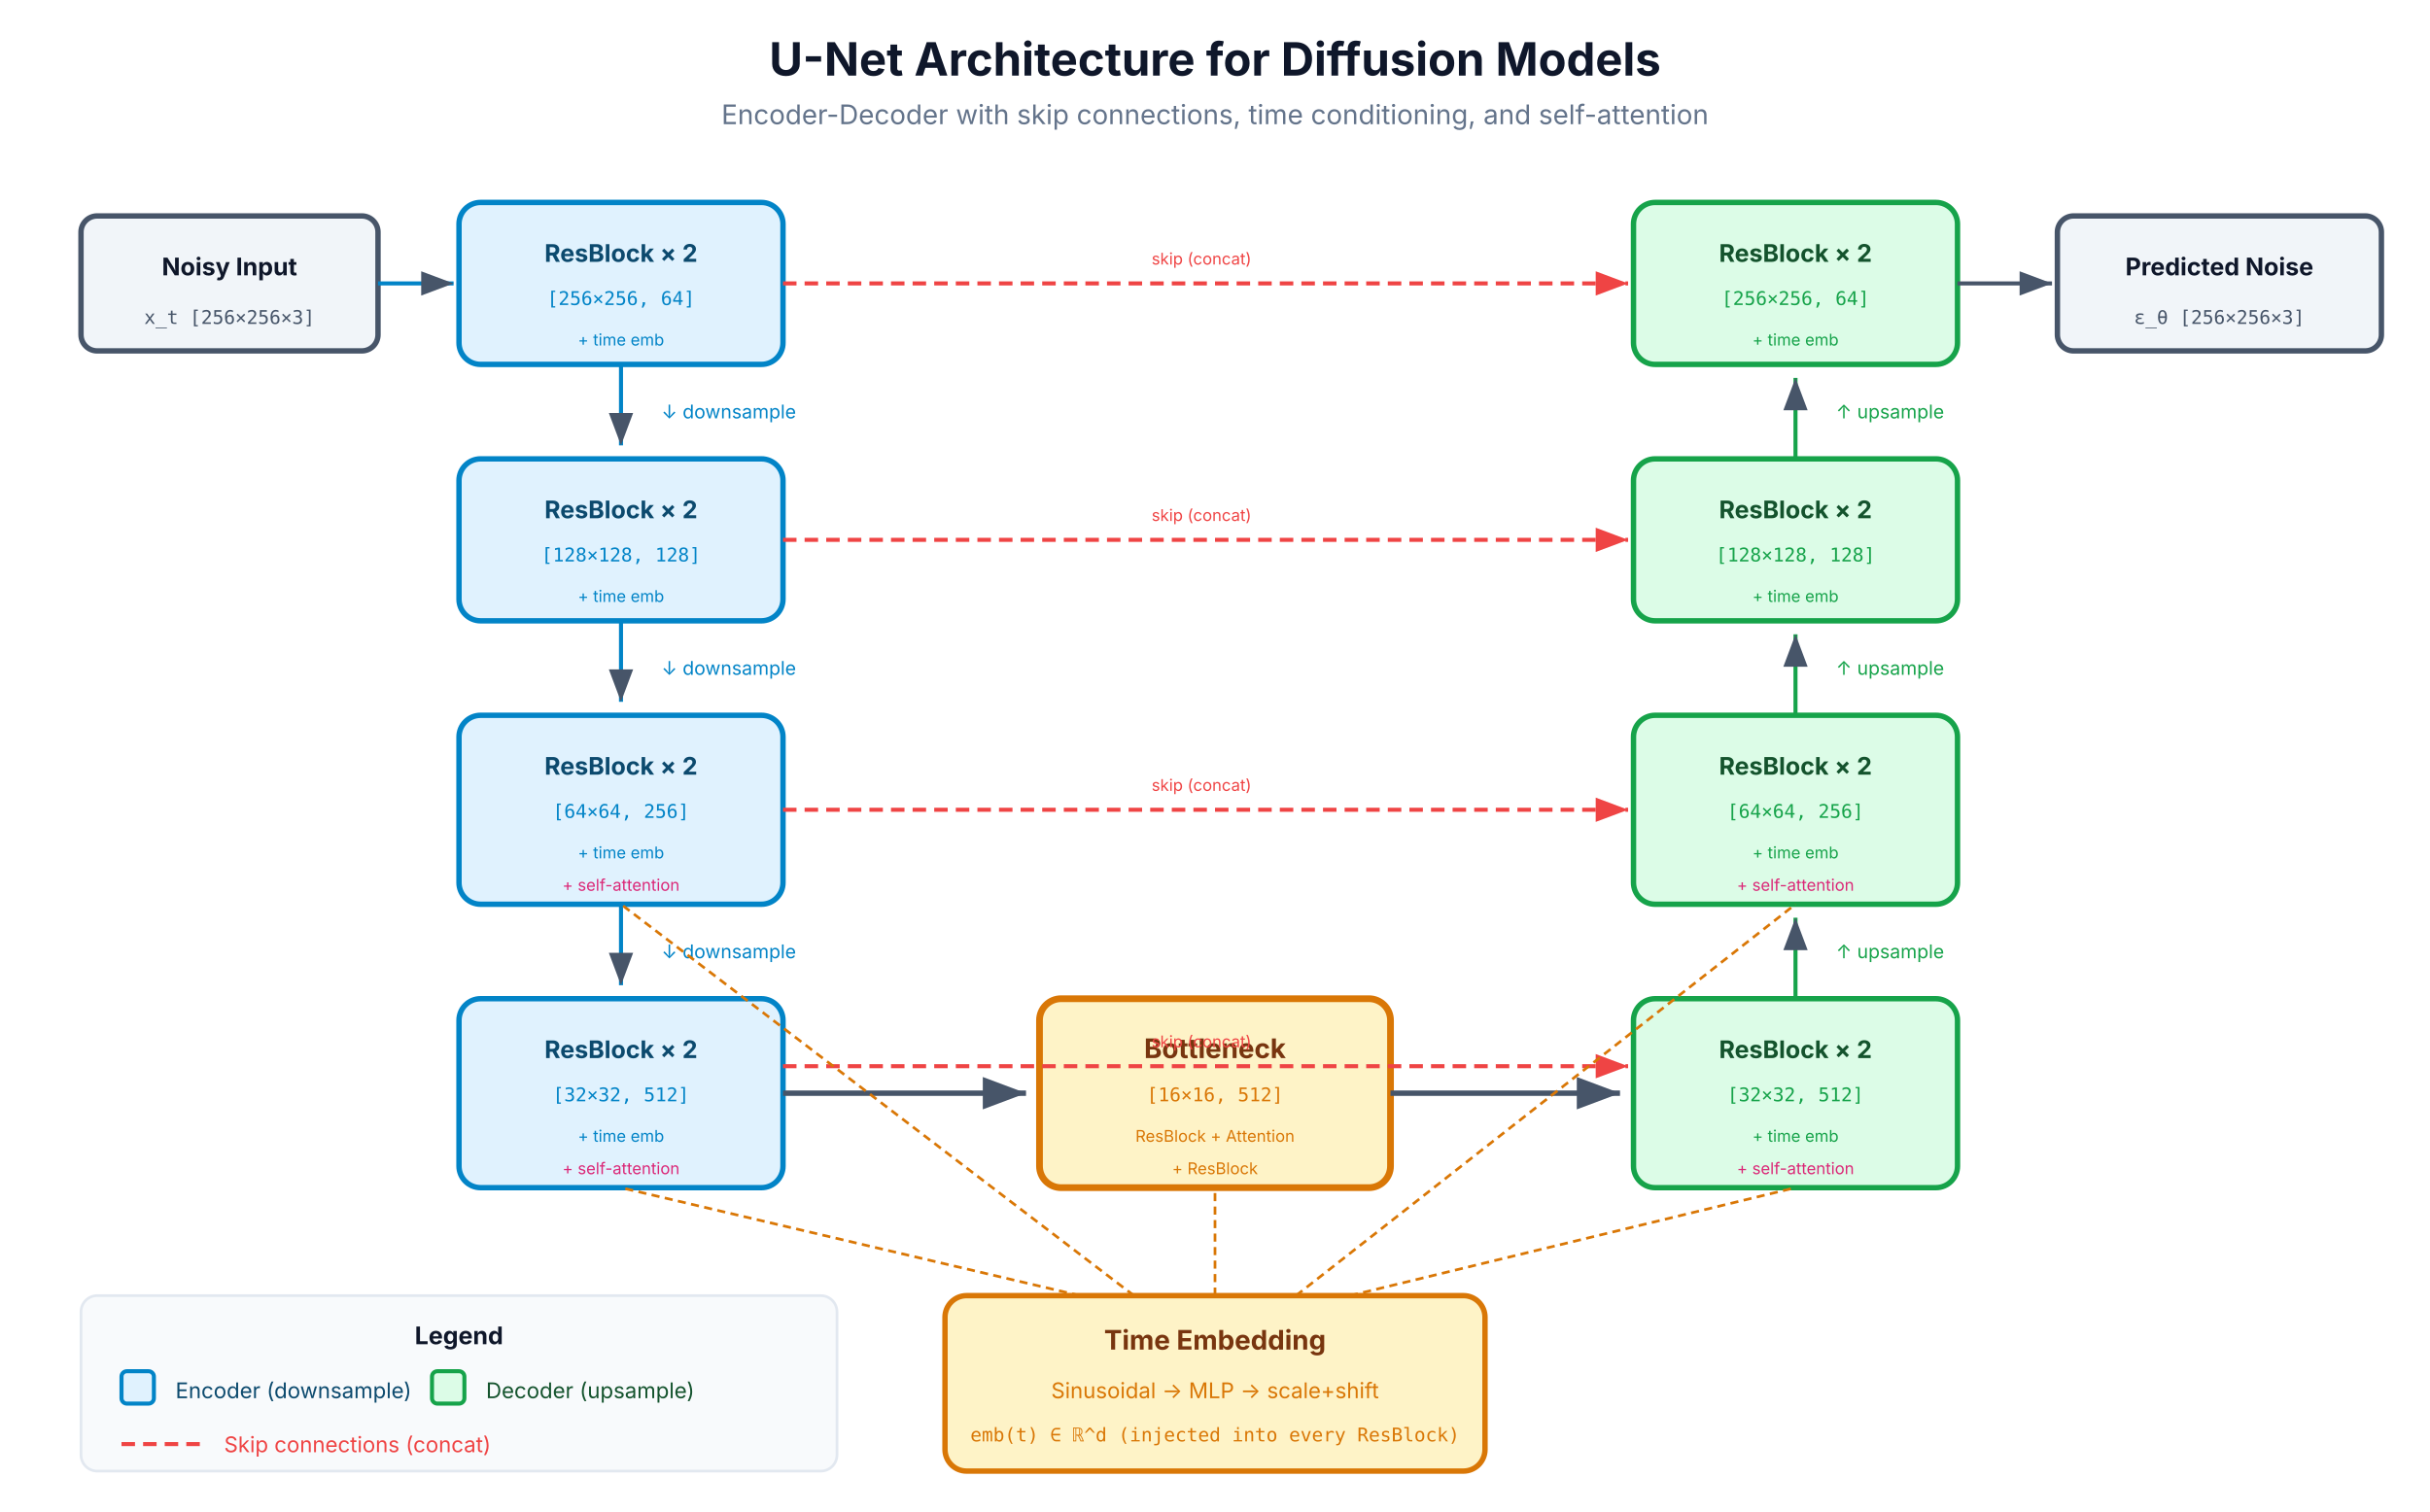
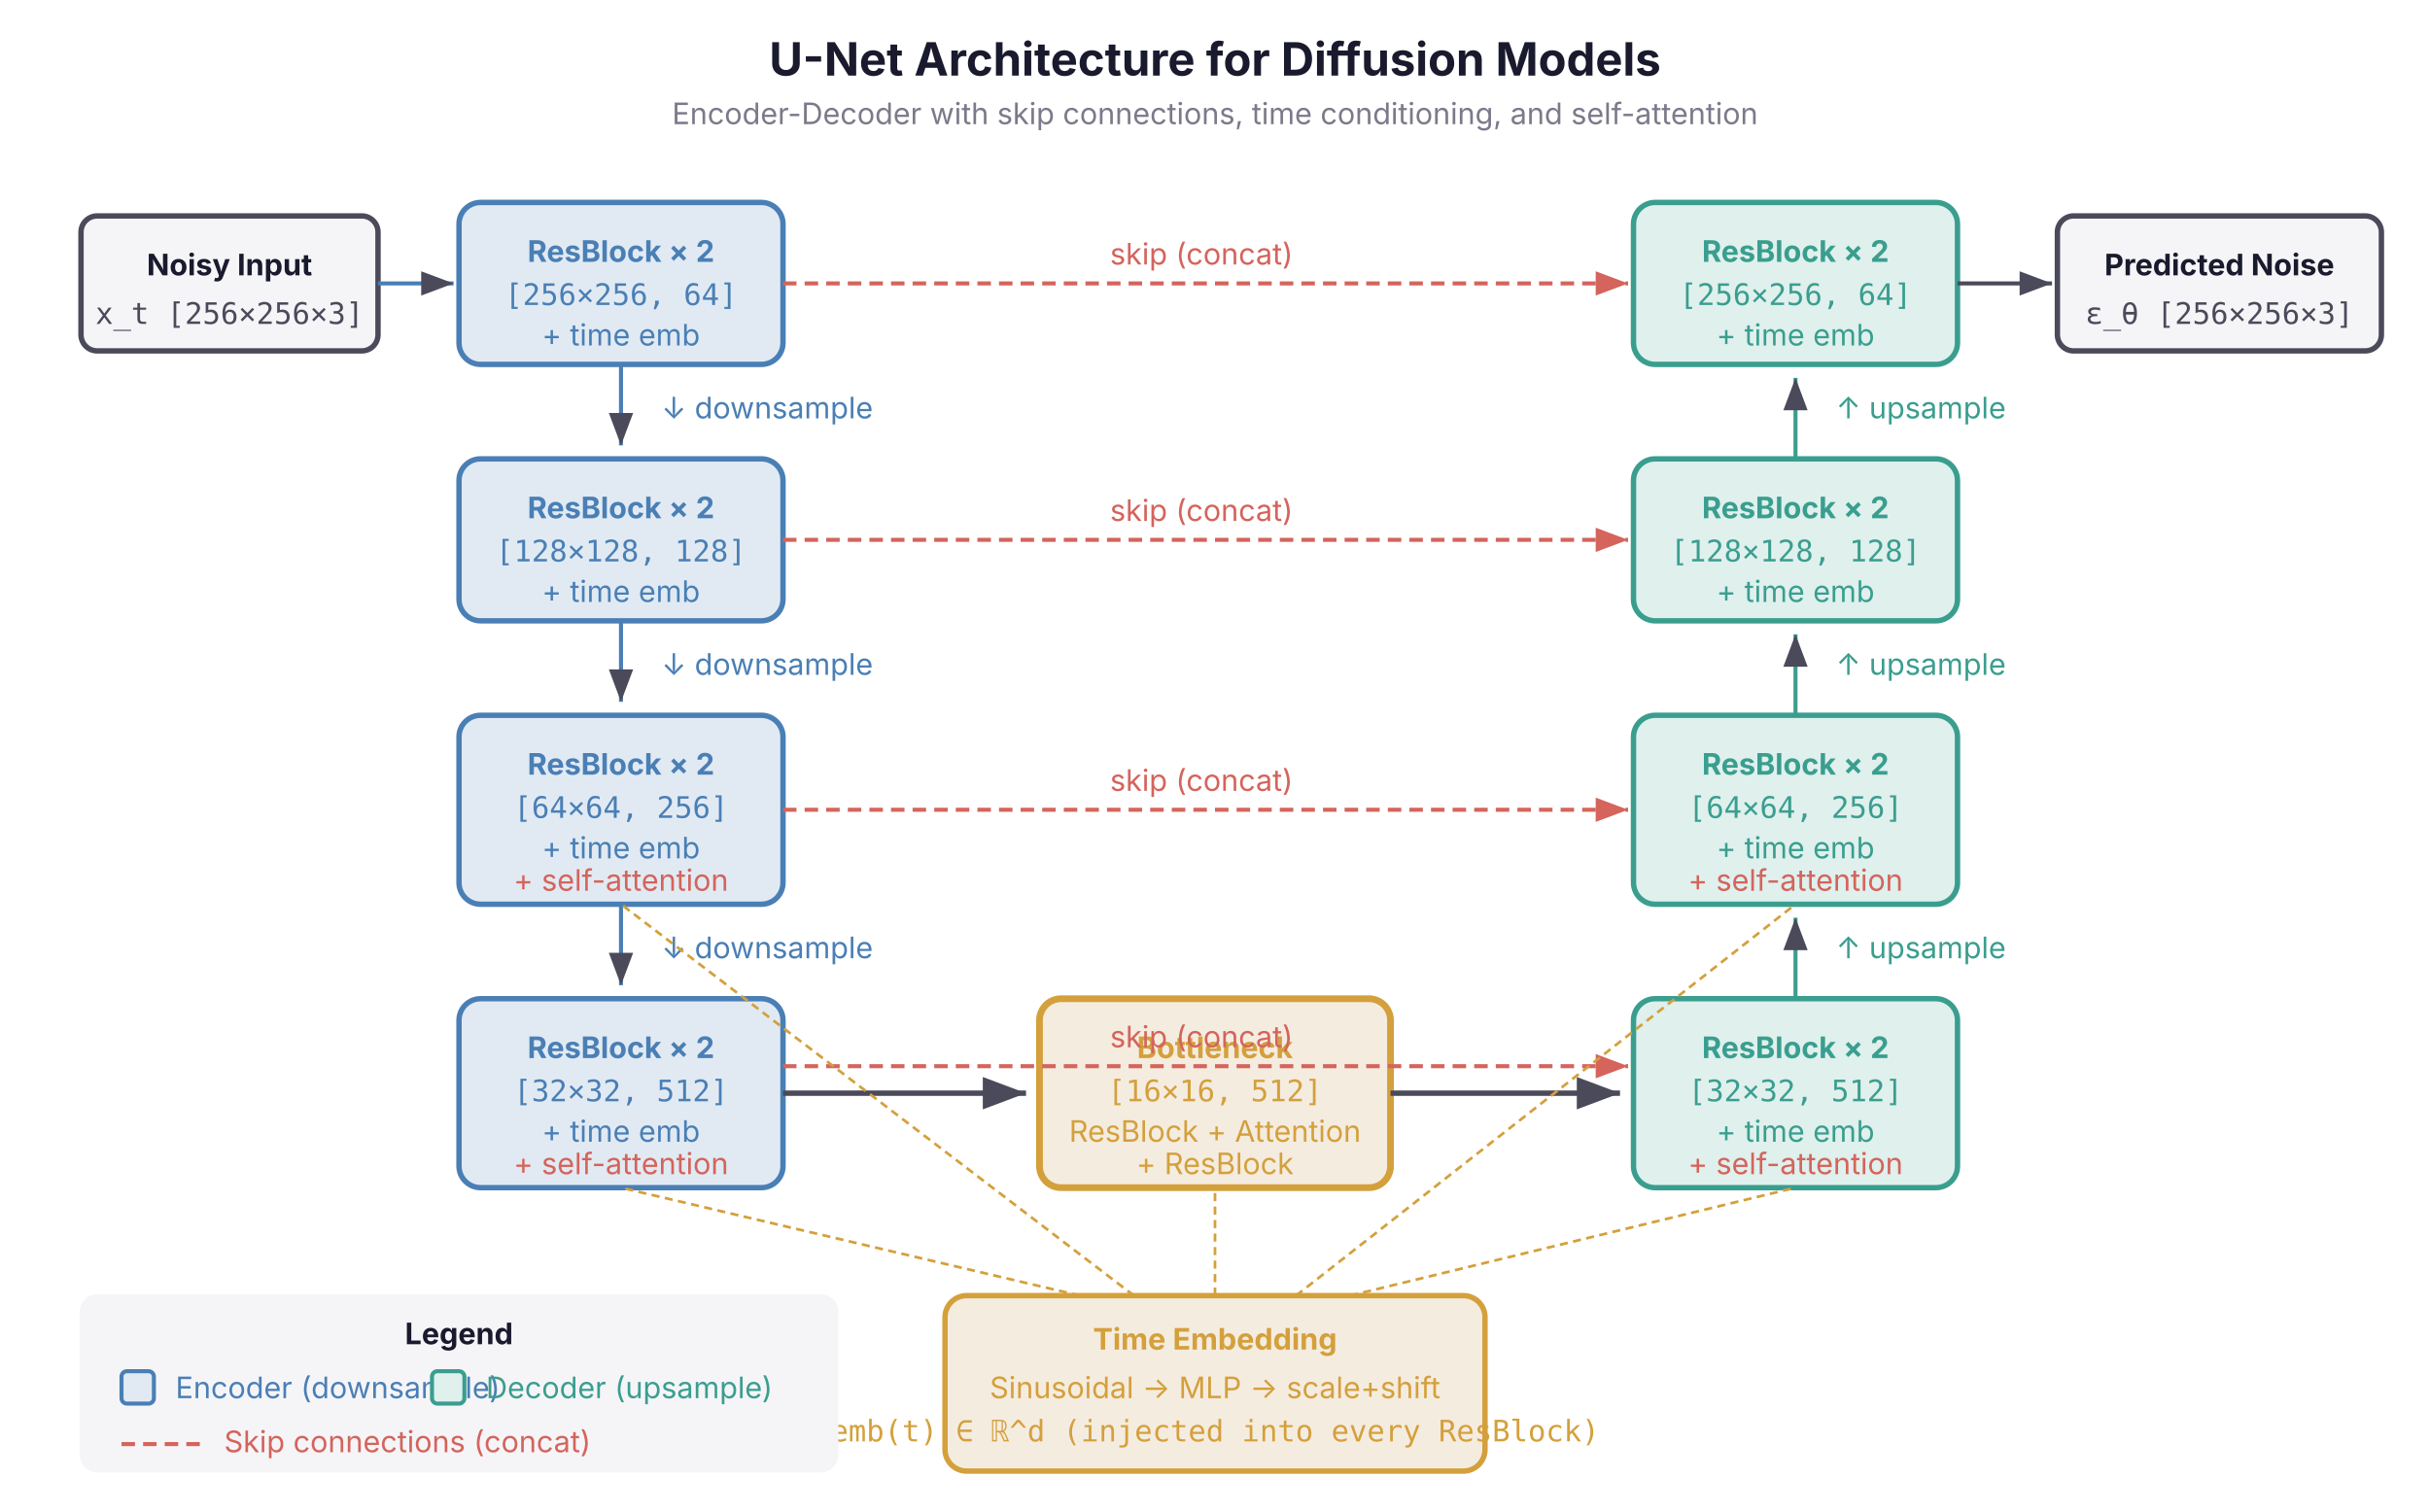
<svg xmlns="http://www.w3.org/2000/svg" viewBox="0 0 900 560" font-family="Inter, Helvetica, Arial, sans-serif">
  <defs>
    <marker id="a" markerWidth="8" markerHeight="6" refX="8" refY="3" orient="auto">
-       <path d="M0,0 L8,3 L0,6 Z" fill="#475569" />
+       <path d="M0,0 L8,3 L0,6 Z" fill="#4a4a5a" />
    </marker>
    <marker id="ar" markerWidth="8" markerHeight="6" refX="8" refY="3" orient="auto">
-       <path d="M0,0 L8,3 L0,6 Z" fill="#ef4444" />
+       <path d="M0,0 L8,3 L0,6 Z" fill="#d4645c" />
    </marker>
  </defs>
-   <text x="450" y="28" text-anchor="middle" font-size="17" font-weight="bold" fill="#0f172a">U-Net Architecture for Diffusion Models</text>
-   <text x="450" y="46" text-anchor="middle" font-size="10" fill="#64748b">Encoder-Decoder with skip connections, time conditioning, and self-attention</text>
-   <rect x="30" y="80" width="110" height="50" rx="6" fill="#f1f5f9" stroke="#475569" stroke-width="2" />
-   <text x="85" y="102" text-anchor="middle" font-size="9" font-weight="bold" fill="#0f172a">Noisy Input</text>
-   <text x="85" y="120" text-anchor="middle" font-size="7" fill="#475569" font-family="'SF Mono', Consolas, monospace">x_t [256×256×3]</text>
-   <line x1="140" y1="105" x2="168" y2="105" stroke="#0284c7" stroke-width="1.5" marker-end="url(#a)" />
-   <rect x="170" y="75" width="120" height="60" rx="8" fill="#e0f2fe" stroke="#0284c7" stroke-width="2" />
-   <text x="230" y="97" text-anchor="middle" font-size="9" font-weight="bold" fill="#0c4a6e">ResBlock × 2</text>
-   <text x="230" y="113" text-anchor="middle" font-size="7" fill="#0284c7" font-family="'SF Mono', Consolas, monospace">[256×256, 64]</text>
-   <text x="230" y="128" text-anchor="middle" font-size="6" fill="#0284c7">+ time emb</text>
-   <line x1="230" y1="135" x2="230" y2="165" stroke="#0284c7" stroke-width="1.5" marker-end="url(#a)" />
-   <text x="245" y="155" font-size="7" fill="#0284c7">↓ downsample</text>
-   <rect x="170" y="170" width="120" height="60" rx="8" fill="#e0f2fe" stroke="#0284c7" stroke-width="2" />
-   <text x="230" y="192" text-anchor="middle" font-size="9" font-weight="bold" fill="#0c4a6e">ResBlock × 2</text>
-   <text x="230" y="208" text-anchor="middle" font-size="7" fill="#0284c7" font-family="'SF Mono', Consolas, monospace">[128×128, 128]</text>
-   <text x="230" y="223" text-anchor="middle" font-size="6" fill="#0284c7">+ time emb</text>
-   <line x1="230" y1="230" x2="230" y2="260" stroke="#0284c7" stroke-width="1.5" marker-end="url(#a)" />
-   <text x="245" y="250" font-size="7" fill="#0284c7">↓ downsample</text>
-   <rect x="170" y="265" width="120" height="70" rx="8" fill="#e0f2fe" stroke="#0284c7" stroke-width="2" />
-   <text x="230" y="287" text-anchor="middle" font-size="9" font-weight="bold" fill="#0c4a6e">ResBlock × 2</text>
-   <text x="230" y="303" text-anchor="middle" font-size="7" fill="#0284c7" font-family="'SF Mono', Consolas, monospace">[64×64, 256]</text>
-   <text x="230" y="318" text-anchor="middle" font-size="6" fill="#0284c7">+ time emb</text>
-   <text x="230" y="330" text-anchor="middle" font-size="6" fill="#db2777">+ self-attention</text>
-   <line x1="230" y1="335" x2="230" y2="365" stroke="#0284c7" stroke-width="1.5" marker-end="url(#a)" />
-   <text x="245" y="355" font-size="7" fill="#0284c7">↓ downsample</text>
-   <rect x="170" y="370" width="120" height="70" rx="8" fill="#e0f2fe" stroke="#0284c7" stroke-width="2" />
-   <text x="230" y="392" text-anchor="middle" font-size="9" font-weight="bold" fill="#0c4a6e">ResBlock × 2</text>
-   <text x="230" y="408" text-anchor="middle" font-size="7" fill="#0284c7" font-family="'SF Mono', Consolas, monospace">[32×32, 512]</text>
-   <text x="230" y="423" text-anchor="middle" font-size="6" fill="#0284c7">+ time emb</text>
-   <text x="230" y="435" text-anchor="middle" font-size="6" fill="#db2777">+ self-attention</text>
-   <line x1="290" y1="405" x2="380" y2="405" stroke="#475569" stroke-width="2" marker-end="url(#a)" />
-   <rect x="385" y="370" width="130" height="70" rx="8" fill="#fef3c7" stroke="#d97706" stroke-width="2.5" />
-   <text x="450" y="392" text-anchor="middle" font-size="10" font-weight="bold" fill="#78350f">Bottleneck</text>
-   <text x="450" y="408" text-anchor="middle" font-size="7" fill="#d97706" font-family="'SF Mono', Consolas, monospace">[16×16, 512]</text>
-   <text x="450" y="423" text-anchor="middle" font-size="6" fill="#d97706">ResBlock + Attention</text>
-   <text x="450" y="435" text-anchor="middle" font-size="6" fill="#d97706">+ ResBlock</text>
-   <line x1="515" y1="405" x2="600" y2="405" stroke="#475569" stroke-width="2" marker-end="url(#a)" />
-   <rect x="605" y="370" width="120" height="70" rx="8" fill="#dcfce7" stroke="#16a34a" stroke-width="2" />
-   <text x="665" y="392" text-anchor="middle" font-size="9" font-weight="bold" fill="#14532d">ResBlock × 2</text>
-   <text x="665" y="408" text-anchor="middle" font-size="7" fill="#16a34a" font-family="'SF Mono', Consolas, monospace">[32×32, 512]</text>
-   <text x="665" y="423" text-anchor="middle" font-size="6" fill="#16a34a">+ time emb</text>
-   <text x="665" y="435" text-anchor="middle" font-size="6" fill="#db2777">+ self-attention</text>
-   <path d="M 290 400 Q 310 400 310 395 L 310 395 Q 310 390 330 390" fill="none" stroke="#ef4444" stroke-width="0" />
-   <line x1="290" y1="395" x2="603" y2="395" stroke="#ef4444" stroke-width="1.5" stroke-dasharray="5,3" marker-end="url(#ar)" />
-   <text x="445" y="388" text-anchor="middle" font-size="6" fill="#ef4444">skip (concat)</text>
-   <line x1="665" y1="370" x2="665" y2="340" stroke="#16a34a" stroke-width="1.5" marker-end="url(#a)" />
-   <text x="680" y="355" font-size="7" fill="#16a34a">↑ upsample</text>
-   <rect x="605" y="265" width="120" height="70" rx="8" fill="#dcfce7" stroke="#16a34a" stroke-width="2" />
-   <text x="665" y="287" text-anchor="middle" font-size="9" font-weight="bold" fill="#14532d">ResBlock × 2</text>
-   <text x="665" y="303" text-anchor="middle" font-size="7" fill="#16a34a" font-family="'SF Mono', Consolas, monospace">[64×64, 256]</text>
-   <text x="665" y="318" text-anchor="middle" font-size="6" fill="#16a34a">+ time emb</text>
-   <text x="665" y="330" text-anchor="middle" font-size="6" fill="#db2777">+ self-attention</text>
-   <line x1="290" y1="300" x2="603" y2="300" stroke="#ef4444" stroke-width="1.5" stroke-dasharray="5,3" marker-end="url(#ar)" />
-   <text x="445" y="293" text-anchor="middle" font-size="6" fill="#ef4444">skip (concat)</text>
-   <line x1="665" y1="265" x2="665" y2="235" stroke="#16a34a" stroke-width="1.5" marker-end="url(#a)" />
-   <text x="680" y="250" font-size="7" fill="#16a34a">↑ upsample</text>
-   <rect x="605" y="170" width="120" height="60" rx="8" fill="#dcfce7" stroke="#16a34a" stroke-width="2" />
-   <text x="665" y="192" text-anchor="middle" font-size="9" font-weight="bold" fill="#14532d">ResBlock × 2</text>
-   <text x="665" y="208" text-anchor="middle" font-size="7" fill="#16a34a" font-family="'SF Mono', Consolas, monospace">[128×128, 128]</text>
-   <text x="665" y="223" text-anchor="middle" font-size="6" fill="#16a34a">+ time emb</text>
-   <line x1="290" y1="200" x2="603" y2="200" stroke="#ef4444" stroke-width="1.5" stroke-dasharray="5,3" marker-end="url(#ar)" />
-   <text x="445" y="193" text-anchor="middle" font-size="6" fill="#ef4444">skip (concat)</text>
-   <line x1="665" y1="170" x2="665" y2="140" stroke="#16a34a" stroke-width="1.5" marker-end="url(#a)" />
-   <text x="680" y="155" font-size="7" fill="#16a34a">↑ upsample</text>
-   <rect x="605" y="75" width="120" height="60" rx="8" fill="#dcfce7" stroke="#16a34a" stroke-width="2" />
-   <text x="665" y="97" text-anchor="middle" font-size="9" font-weight="bold" fill="#14532d">ResBlock × 2</text>
-   <text x="665" y="113" text-anchor="middle" font-size="7" fill="#16a34a" font-family="'SF Mono', Consolas, monospace">[256×256, 64]</text>
-   <text x="665" y="128" text-anchor="middle" font-size="6" fill="#16a34a">+ time emb</text>
-   <line x1="290" y1="105" x2="603" y2="105" stroke="#ef4444" stroke-width="1.5" stroke-dasharray="5,3" marker-end="url(#ar)" />
-   <text x="445" y="98" text-anchor="middle" font-size="6" fill="#ef4444">skip (concat)</text>
-   <line x1="725" y1="105" x2="760" y2="105" stroke="#475569" stroke-width="1.5" marker-end="url(#a)" />
-   <rect x="762" y="80" width="120" height="50" rx="6" fill="#f1f5f9" stroke="#475569" stroke-width="2" />
-   <text x="822" y="102" text-anchor="middle" font-size="9" font-weight="bold" fill="#0f172a">Predicted Noise</text>
-   <text x="822" y="120" text-anchor="middle" font-size="7" fill="#475569" font-family="'SF Mono', Consolas, monospace">ε_θ [256×256×3]</text>
-   <rect x="350" y="480" width="200" height="65" rx="8" fill="#fef3c7" stroke="#d97706" stroke-width="2" />
-   <text x="450" y="500" text-anchor="middle" font-size="10" font-weight="bold" fill="#78350f">Time Embedding</text>
-   <text x="450" y="518" text-anchor="middle" font-size="8" fill="#d97706">Sinusoidal → MLP → scale+shift</text>
-   <text x="450" y="534" text-anchor="middle" font-size="7" fill="#d97706" font-family="'SF Mono', Consolas, monospace">emb(t) ∈ ℝ^d (injected into every ResBlock)</text>
-   <line x1="400" y1="480" x2="230" y2="440" stroke="#d97706" stroke-width="1" stroke-dasharray="3,2" />
-   <line x1="420" y1="480" x2="230" y2="335" stroke="#d97706" stroke-width="1" stroke-dasharray="3,2" />
-   <line x1="450" y1="480" x2="450" y2="442" stroke="#d97706" stroke-width="1" stroke-dasharray="3,2" />
-   <line x1="480" y1="480" x2="665" y2="335" stroke="#d97706" stroke-width="1" stroke-dasharray="3,2" />
-   <line x1="500" y1="480" x2="665" y2="440" stroke="#d97706" stroke-width="1" stroke-dasharray="3,2" />
-   <rect x="30" y="480" width="280" height="65" rx="6" fill="#f8fafc" stroke="#e2e8f0" stroke-width="1" />
-   <text x="170" y="498" text-anchor="middle" font-size="9" font-weight="bold" fill="#0f172a">Legend</text>
-   <rect x="45" y="508" width="12" height="12" rx="2" fill="#e0f2fe" stroke="#0284c7" stroke-width="1.5" />
-   <text x="65" y="518" font-size="8" fill="#0c4a6e">Encoder (downsample)</text>
-   <rect x="160" y="508" width="12" height="12" rx="2" fill="#dcfce7" stroke="#16a34a" stroke-width="1.5" />
-   <text x="180" y="518" font-size="8" fill="#14532d">Decoder (upsample)</text>
-   <line x1="45" y1="535" x2="75" y2="535" stroke="#ef4444" stroke-width="1.5" stroke-dasharray="5,3" />
-   <text x="83" y="538" font-size="8" fill="#ef4444">Skip connections (concat)</text>
+   <text x="450" y="28" text-anchor="middle" font-size="17" font-weight="bold" fill="#1a1a2e">U-Net Architecture for Diffusion Models</text>
+   <text x="450" y="46" text-anchor="middle" font-size="11" fill="#7a7a8a">Encoder-Decoder with skip connections, time conditioning, and self-attention</text>
+   <rect x="30" y="80" width="110" height="50" rx="6" fill="#f5f5f8" stroke="#4a4a5a" stroke-width="2" />
+   <text x="85" y="102" text-anchor="middle" font-size="11" font-weight="bold" fill="#1a1a2e">Noisy Input</text>
+   <text x="85" y="120" text-anchor="middle" font-size="11" fill="#4a4a5a" font-family="'JetBrains Mono', 'Fira Code', monospace">x_t [256×256×3]</text>
+   <line x1="140" y1="105" x2="168" y2="105" stroke="#4a7fb5" stroke-width="1.5" marker-end="url(#a)" />
+   <rect x="170" y="75" width="120" height="60" rx="8" fill="#e1eaf3" stroke="#4a7fb5" stroke-width="2" />
+   <text x="230" y="97" text-anchor="middle" font-size="11" font-weight="bold" fill="#4a7fb5">ResBlock × 2</text>
+   <text x="230" y="113" text-anchor="middle" font-size="11" fill="#4a7fb5" font-family="'JetBrains Mono', 'Fira Code', monospace">[256×256, 64]</text>
+   <text x="230" y="128" text-anchor="middle" font-size="11" fill="#4a7fb5">+ time emb</text>
+   <line x1="230" y1="135" x2="230" y2="165" stroke="#4a7fb5" stroke-width="1.5" marker-end="url(#a)" />
+   <text x="245" y="155" font-size="11" fill="#4a7fb5">↓ downsample</text>
+   <rect x="170" y="170" width="120" height="60" rx="8" fill="#e1eaf3" stroke="#4a7fb5" stroke-width="2" />
+   <text x="230" y="192" text-anchor="middle" font-size="11" font-weight="bold" fill="#4a7fb5">ResBlock × 2</text>
+   <text x="230" y="208" text-anchor="middle" font-size="11" fill="#4a7fb5" font-family="'JetBrains Mono', 'Fira Code', monospace">[128×128, 128]</text>
+   <text x="230" y="223" text-anchor="middle" font-size="11" fill="#4a7fb5">+ time emb</text>
+   <line x1="230" y1="230" x2="230" y2="260" stroke="#4a7fb5" stroke-width="1.5" marker-end="url(#a)" />
+   <text x="245" y="250" font-size="11" fill="#4a7fb5">↓ downsample</text>
+   <rect x="170" y="265" width="120" height="70" rx="8" fill="#e1eaf3" stroke="#4a7fb5" stroke-width="2" />
+   <text x="230" y="287" text-anchor="middle" font-size="11" font-weight="bold" fill="#4a7fb5">ResBlock × 2</text>
+   <text x="230" y="303" text-anchor="middle" font-size="11" fill="#4a7fb5" font-family="'JetBrains Mono', 'Fira Code', monospace">[64×64, 256]</text>
+   <text x="230" y="318" text-anchor="middle" font-size="11" fill="#4a7fb5">+ time emb</text>
+   <text x="230" y="330" text-anchor="middle" font-size="11" fill="#d4645c">+ self-attention</text>
+   <line x1="230" y1="335" x2="230" y2="365" stroke="#4a7fb5" stroke-width="1.5" marker-end="url(#a)" />
+   <text x="245" y="355" font-size="11" fill="#4a7fb5">↓ downsample</text>
+   <rect x="170" y="370" width="120" height="70" rx="8" fill="#e1eaf3" stroke="#4a7fb5" stroke-width="2" />
+   <text x="230" y="392" text-anchor="middle" font-size="11" font-weight="bold" fill="#4a7fb5">ResBlock × 2</text>
+   <text x="230" y="408" text-anchor="middle" font-size="11" fill="#4a7fb5" font-family="'JetBrains Mono', 'Fira Code', monospace">[32×32, 512]</text>
+   <text x="230" y="423" text-anchor="middle" font-size="11" fill="#4a7fb5">+ time emb</text>
+   <text x="230" y="435" text-anchor="middle" font-size="11" fill="#d4645c">+ self-attention</text>
+   <line x1="290" y1="405" x2="380" y2="405" stroke="#4a4a5a" stroke-width="2" marker-end="url(#a)" />
+   <rect x="385" y="370" width="130" height="70" rx="8" fill="#f5ece0" stroke="#d4a03c" stroke-width="2.5" />
+   <text x="450" y="392" text-anchor="middle" font-size="11" font-weight="bold" fill="#d4a03c">Bottleneck</text>
+   <text x="450" y="408" text-anchor="middle" font-size="11" fill="#d4a03c" font-family="'JetBrains Mono', 'Fira Code', monospace">[16×16, 512]</text>
+   <text x="450" y="423" text-anchor="middle" font-size="11" fill="#d4a03c">ResBlock + Attention</text>
+   <text x="450" y="435" text-anchor="middle" font-size="11" fill="#d4a03c">+ ResBlock</text>
+   <line x1="515" y1="405" x2="600" y2="405" stroke="#4a4a5a" stroke-width="2" marker-end="url(#a)" />
+   <rect x="605" y="370" width="120" height="70" rx="8" fill="#dff0ed" stroke="#3a9e8f" stroke-width="2" />
+   <text x="665" y="392" text-anchor="middle" font-size="11" font-weight="bold" fill="#3a9e8f">ResBlock × 2</text>
+   <text x="665" y="408" text-anchor="middle" font-size="11" fill="#3a9e8f" font-family="'JetBrains Mono', 'Fira Code', monospace">[32×32, 512]</text>
+   <text x="665" y="423" text-anchor="middle" font-size="11" fill="#3a9e8f">+ time emb</text>
+   <text x="665" y="435" text-anchor="middle" font-size="11" fill="#d4645c">+ self-attention</text>
+   <path d="M 290 400 Q 310 400 310 395 L 310 395 Q 310 390 330 390" fill="none" stroke="#d4645c" stroke-width="0" />
+   <line x1="290" y1="395" x2="603" y2="395" stroke="#d4645c" stroke-width="1.5" stroke-dasharray="5,3" marker-end="url(#ar)" />
+   <text x="445" y="388" text-anchor="middle" font-size="11" fill="#d4645c">skip (concat)</text>
+   <line x1="665" y1="370" x2="665" y2="340" stroke="#3a9e8f" stroke-width="1.5" marker-end="url(#a)" />
+   <text x="680" y="355" font-size="11" fill="#3a9e8f">↑ upsample</text>
+   <rect x="605" y="265" width="120" height="70" rx="8" fill="#dff0ed" stroke="#3a9e8f" stroke-width="2" />
+   <text x="665" y="287" text-anchor="middle" font-size="11" font-weight="bold" fill="#3a9e8f">ResBlock × 2</text>
+   <text x="665" y="303" text-anchor="middle" font-size="11" fill="#3a9e8f" font-family="'JetBrains Mono', 'Fira Code', monospace">[64×64, 256]</text>
+   <text x="665" y="318" text-anchor="middle" font-size="11" fill="#3a9e8f">+ time emb</text>
+   <text x="665" y="330" text-anchor="middle" font-size="11" fill="#d4645c">+ self-attention</text>
+   <line x1="290" y1="300" x2="603" y2="300" stroke="#d4645c" stroke-width="1.5" stroke-dasharray="5,3" marker-end="url(#ar)" />
+   <text x="445" y="293" text-anchor="middle" font-size="11" fill="#d4645c">skip (concat)</text>
+   <line x1="665" y1="265" x2="665" y2="235" stroke="#3a9e8f" stroke-width="1.5" marker-end="url(#a)" />
+   <text x="680" y="250" font-size="11" fill="#3a9e8f">↑ upsample</text>
+   <rect x="605" y="170" width="120" height="60" rx="8" fill="#dff0ed" stroke="#3a9e8f" stroke-width="2" />
+   <text x="665" y="192" text-anchor="middle" font-size="11" font-weight="bold" fill="#3a9e8f">ResBlock × 2</text>
+   <text x="665" y="208" text-anchor="middle" font-size="11" fill="#3a9e8f" font-family="'JetBrains Mono', 'Fira Code', monospace">[128×128, 128]</text>
+   <text x="665" y="223" text-anchor="middle" font-size="11" fill="#3a9e8f">+ time emb</text>
+   <line x1="290" y1="200" x2="603" y2="200" stroke="#d4645c" stroke-width="1.5" stroke-dasharray="5,3" marker-end="url(#ar)" />
+   <text x="445" y="193" text-anchor="middle" font-size="11" fill="#d4645c">skip (concat)</text>
+   <line x1="665" y1="170" x2="665" y2="140" stroke="#3a9e8f" stroke-width="1.5" marker-end="url(#a)" />
+   <text x="680" y="155" font-size="11" fill="#3a9e8f">↑ upsample</text>
+   <rect x="605" y="75" width="120" height="60" rx="8" fill="#dff0ed" stroke="#3a9e8f" stroke-width="2" />
+   <text x="665" y="97" text-anchor="middle" font-size="11" font-weight="bold" fill="#3a9e8f">ResBlock × 2</text>
+   <text x="665" y="113" text-anchor="middle" font-size="11" fill="#3a9e8f" font-family="'JetBrains Mono', 'Fira Code', monospace">[256×256, 64]</text>
+   <text x="665" y="128" text-anchor="middle" font-size="11" fill="#3a9e8f">+ time emb</text>
+   <line x1="290" y1="105" x2="603" y2="105" stroke="#d4645c" stroke-width="1.5" stroke-dasharray="5,3" marker-end="url(#ar)" />
+   <text x="445" y="98" text-anchor="middle" font-size="11" fill="#d4645c">skip (concat)</text>
+   <line x1="725" y1="105" x2="760" y2="105" stroke="#4a4a5a" stroke-width="1.5" marker-end="url(#a)" />
+   <rect x="762" y="80" width="120" height="50" rx="6" fill="#f5f5f8" stroke="#4a4a5a" stroke-width="2" />
+   <text x="822" y="102" text-anchor="middle" font-size="11" font-weight="bold" fill="#1a1a2e">Predicted Noise</text>
+   <text x="822" y="120" text-anchor="middle" font-size="11" fill="#4a4a5a" font-family="'JetBrains Mono', 'Fira Code', monospace">ε_θ [256×256×3]</text>
+   <rect x="350" y="480" width="200" height="65" rx="8" fill="#f5ece0" stroke="#d4a03c" stroke-width="2" />
+   <text x="450" y="500" text-anchor="middle" font-size="11" font-weight="bold" fill="#d4a03c">Time Embedding</text>
+   <text x="450" y="518" text-anchor="middle" font-size="11" fill="#d4a03c">Sinusoidal → MLP → scale+shift</text>
+   <text x="450" y="534" text-anchor="middle" font-size="11" fill="#d4a03c" font-family="'JetBrains Mono', 'Fira Code', monospace">emb(t) ∈ ℝ^d (injected into every ResBlock)</text>
+   <line x1="400" y1="480" x2="230" y2="440" stroke="#d4a03c" stroke-width="1" stroke-dasharray="3,2" />
+   <line x1="420" y1="480" x2="230" y2="335" stroke="#d4a03c" stroke-width="1" stroke-dasharray="3,2" />
+   <line x1="450" y1="480" x2="450" y2="442" stroke="#d4a03c" stroke-width="1" stroke-dasharray="3,2" />
+   <line x1="480" y1="480" x2="665" y2="335" stroke="#d4a03c" stroke-width="1" stroke-dasharray="3,2" />
+   <line x1="500" y1="480" x2="665" y2="440" stroke="#d4a03c" stroke-width="1" stroke-dasharray="3,2" />
+   <rect x="30" y="480" width="280" height="65" rx="6" fill="#f5f5f8" stroke="#f5f5f8" stroke-width="1" />
+   <text x="170" y="498" text-anchor="middle" font-size="11" font-weight="bold" fill="#1a1a2e">Legend</text>
+   <rect x="45" y="508" width="12" height="12" rx="2" fill="#e1eaf3" stroke="#4a7fb5" stroke-width="1.5" />
+   <text x="65" y="518" font-size="11" fill="#4a7fb5">Encoder (downsample)</text>
+   <rect x="160" y="508" width="12" height="12" rx="2" fill="#dff0ed" stroke="#3a9e8f" stroke-width="1.5" />
+   <text x="180" y="518" font-size="11" fill="#3a9e8f">Decoder (upsample)</text>
+   <line x1="45" y1="535" x2="75" y2="535" stroke="#d4645c" stroke-width="1.5" stroke-dasharray="5,3" />
+   <text x="83" y="538" font-size="11" fill="#d4645c">Skip connections (concat)</text>
</svg>
